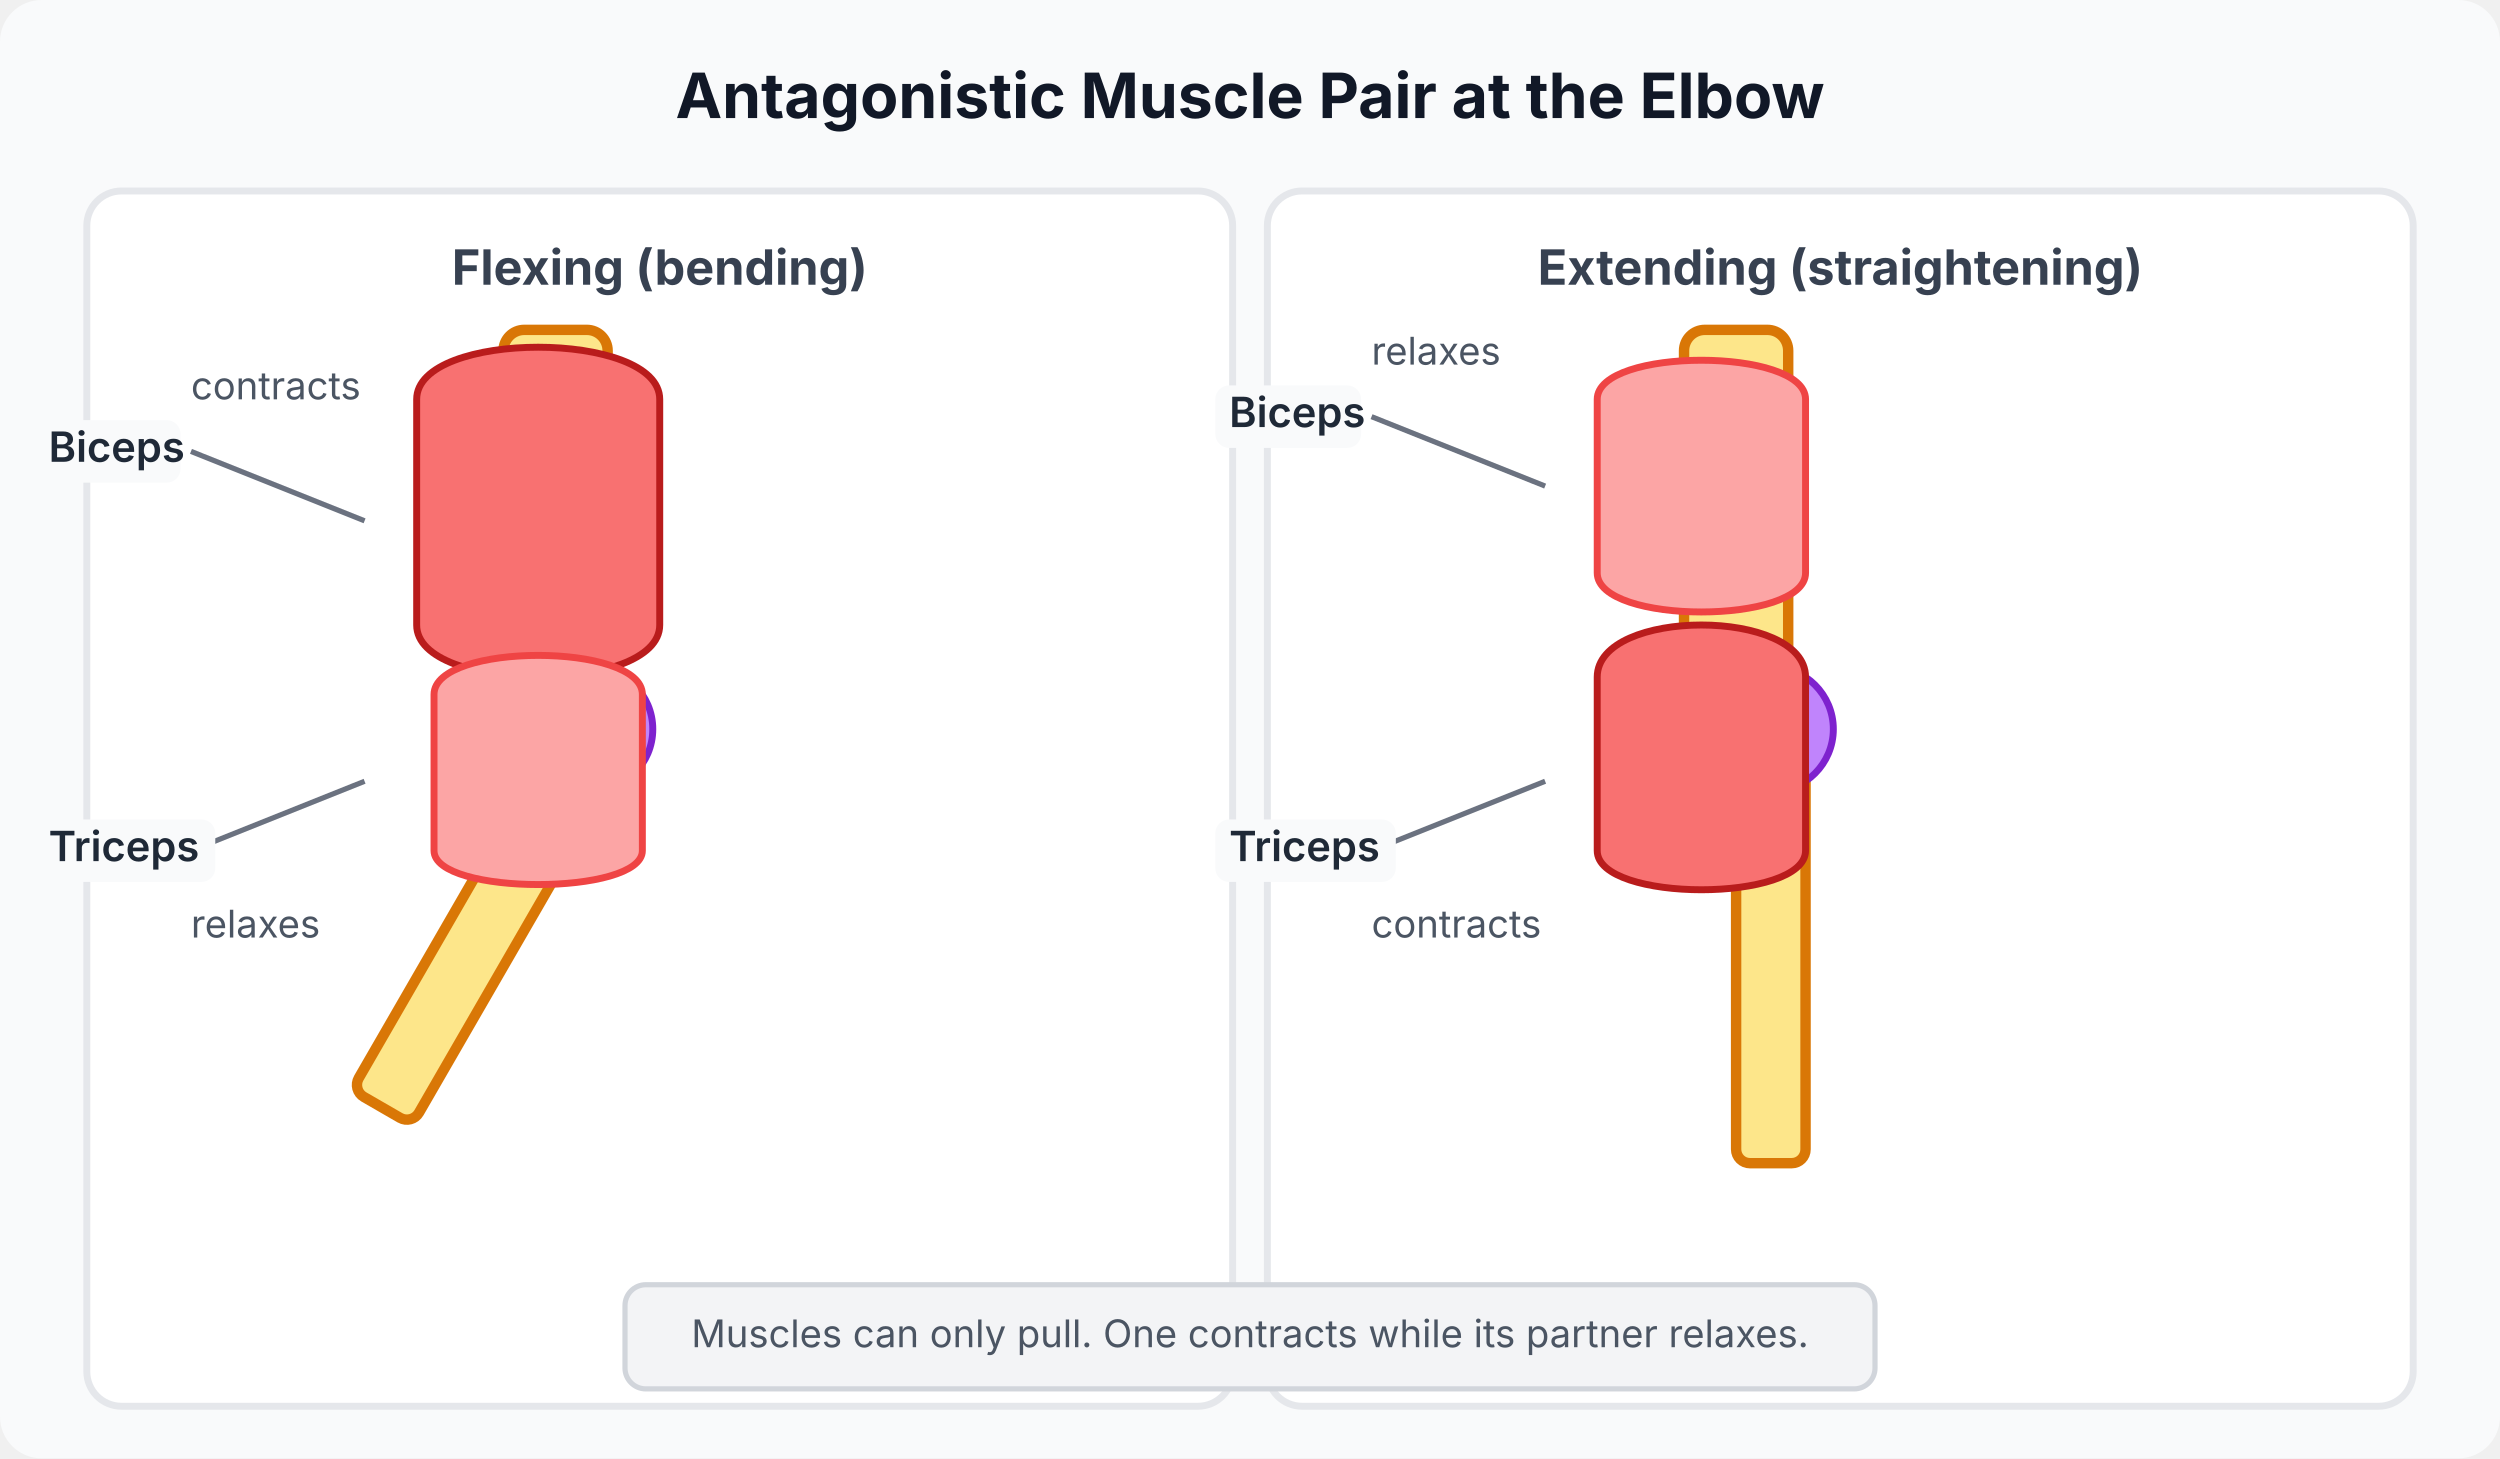
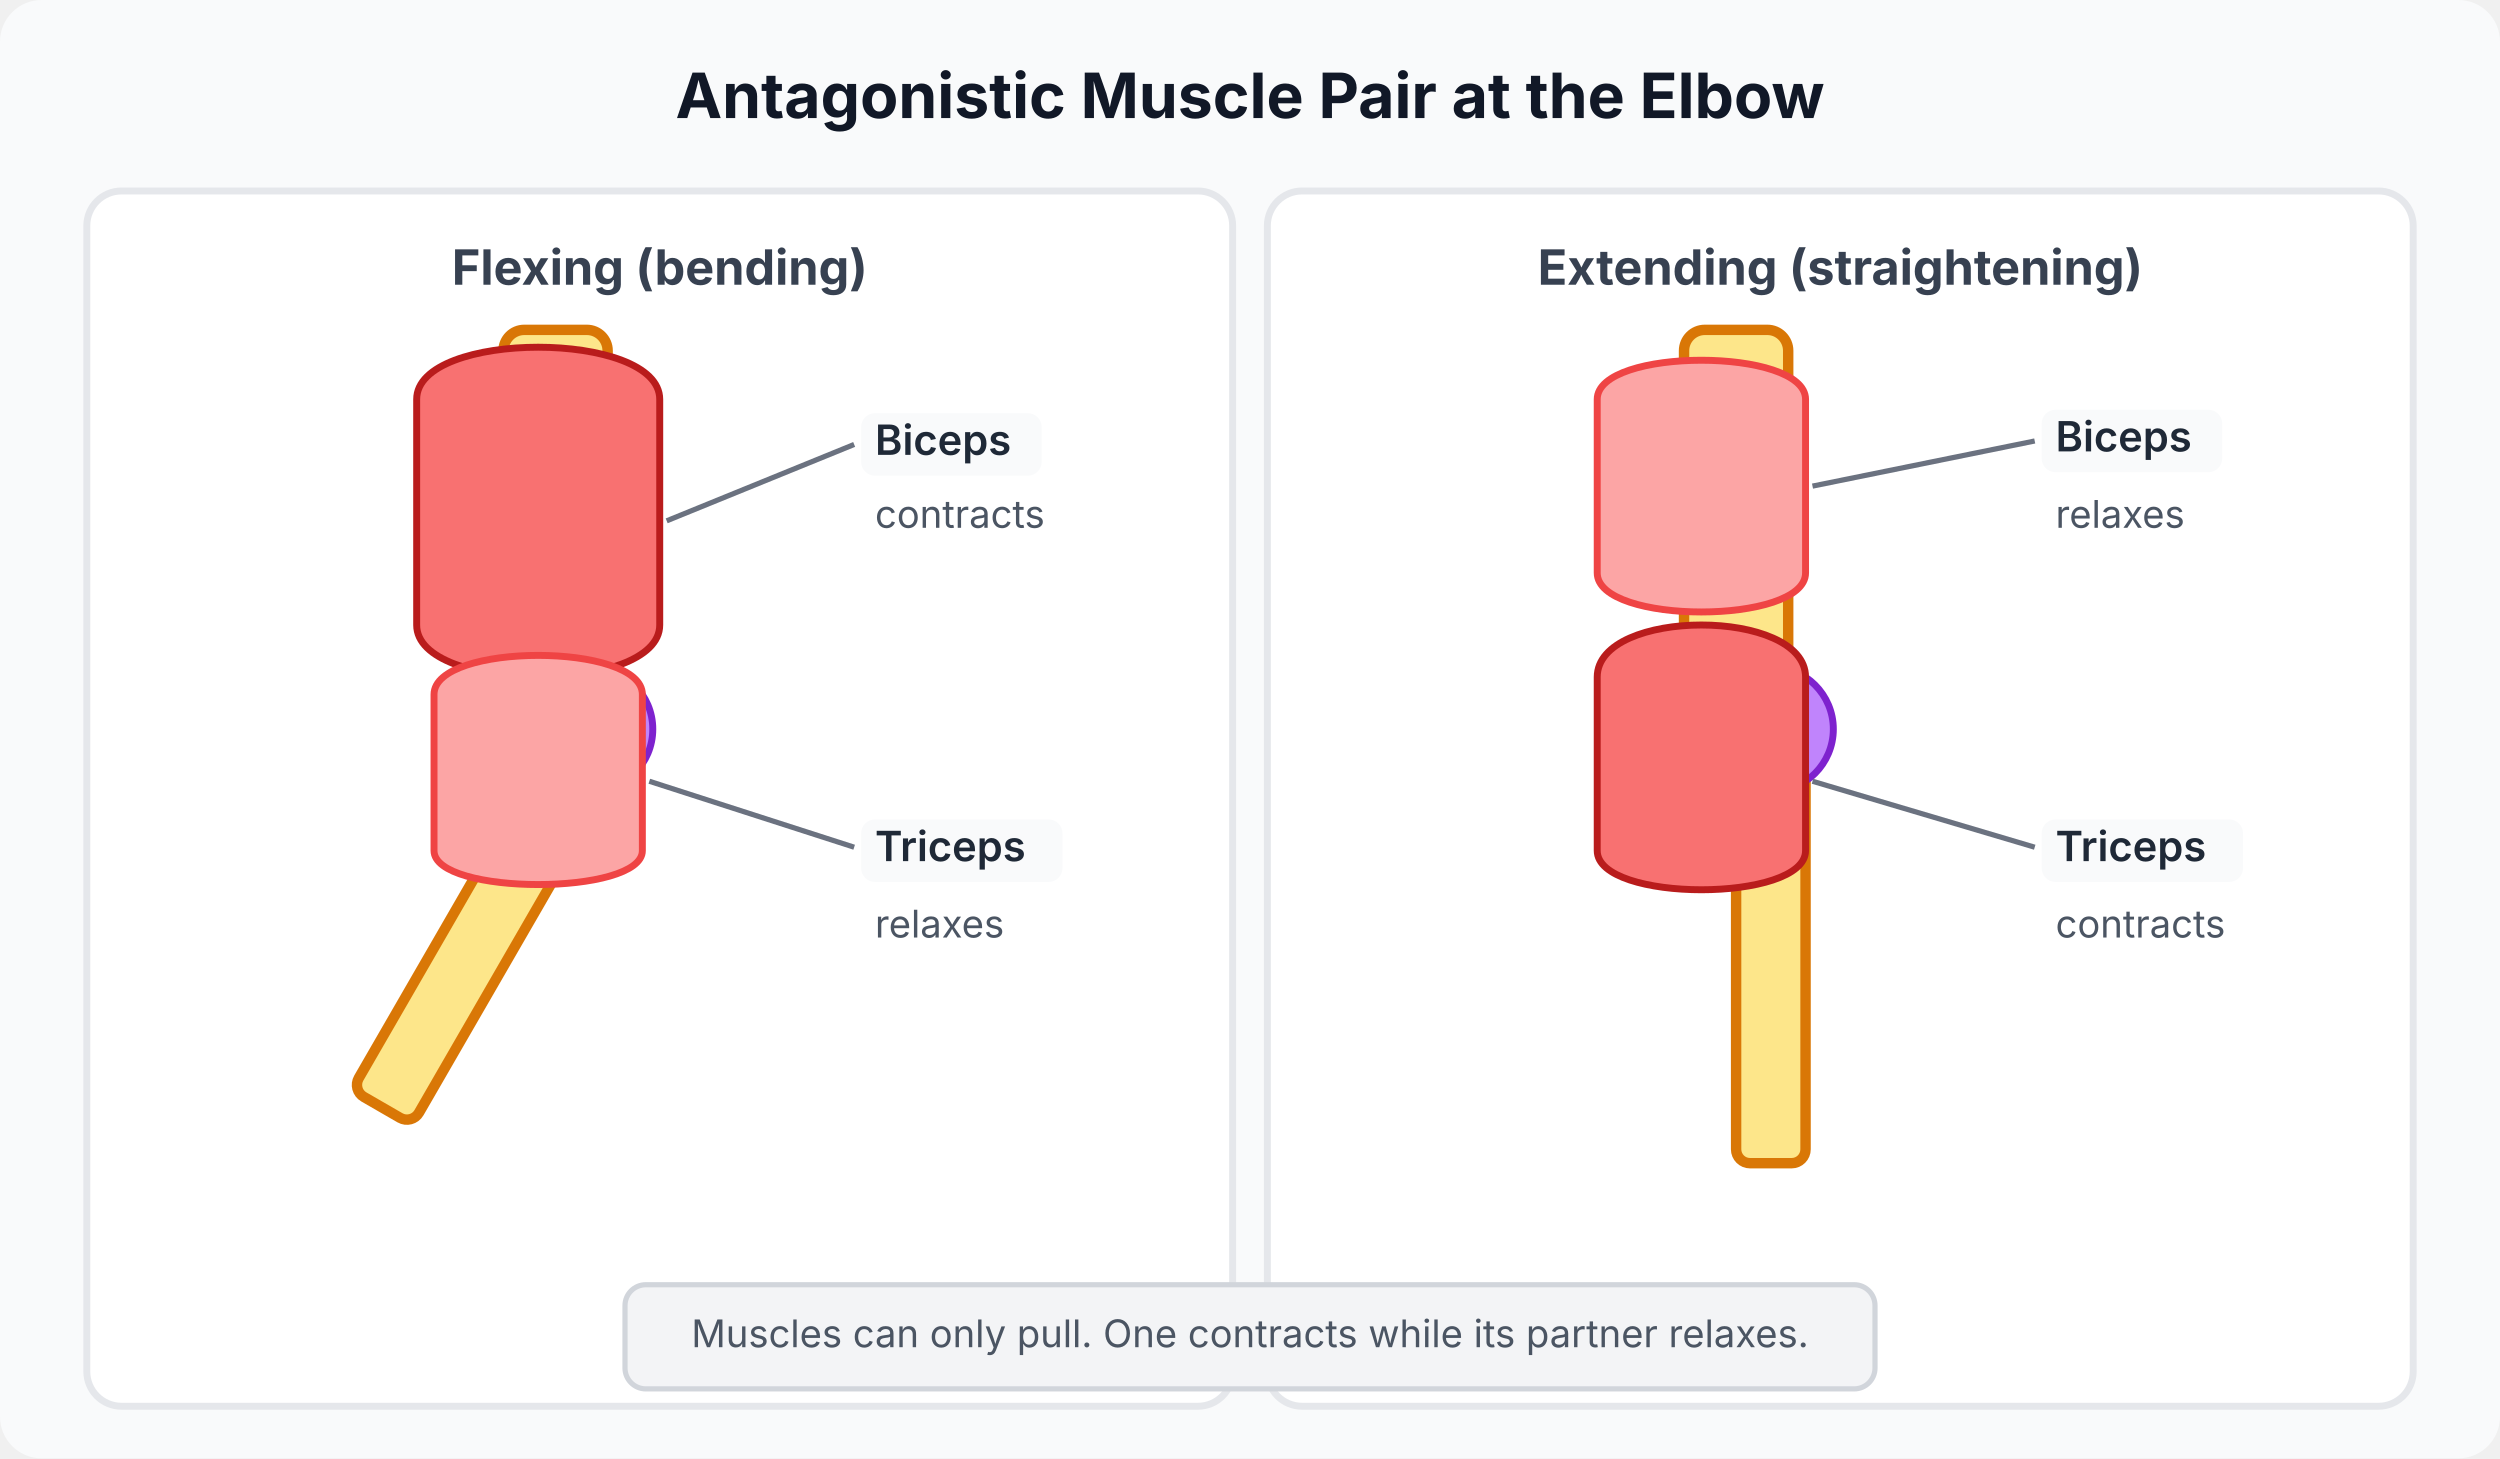
<svg xmlns="http://www.w3.org/2000/svg" viewBox="0 0 720 420" role="img" aria-labelledby="title desc">
  <defs>
    <style>
      .label { font-family: system-ui, -apple-system, BlinkMacSystemFont, sans-serif; font-size: 12px; font-weight: 600; fill: #1f2937; }
      .sublabel { font-family: system-ui, -apple-system, BlinkMacSystemFont, sans-serif; font-size: 11px; fill: #4b5563; }
      .title { font-family: system-ui, -apple-system, BlinkMacSystemFont, sans-serif; font-size: 18px; font-weight: 700; fill: #111827; }
      .panel-title { font-family: system-ui, -apple-system, BlinkMacSystemFont, sans-serif; font-size: 14px; font-weight: 700; fill: #374151; }
      .line { stroke: #6b7280; stroke-width: 1.5; fill: none; }
      .label-bg { fill: #f9fafb; }
      .muscle-relax { fill: #fca5a5; stroke: #ef4444; stroke-width: 2; }
      .muscle-contract { fill: #f87171; stroke: #b91c1c; stroke-width: 2; }
      .bone { fill: #fde68a; stroke: #d97706; stroke-width: 3; }
      .joint { fill: #c084fc; stroke: #7e22ce; stroke-width: 2; }
      .arrow { fill: none; stroke-width: 2.5; stroke-linecap: round; stroke-linejoin: round; }
    </style>
    <marker id="arrow-green" markerWidth="8" markerHeight="8" refX="7" refY="4" orient="auto">
      <path d="M0,0 L8,4 L0,8 L2,4 Z" fill="#22c55e" />
    </marker>
    <marker id="arrow-red" markerWidth="8" markerHeight="8" refX="7" refY="4" orient="auto">
      <path d="M0,0 L8,4 L0,8 L2,4 Z" fill="#ef4444" />
    </marker>
  </defs>
  <rect width="720" height="420" fill="#f9fafb" rx="12" />
  <text x="360" y="34" text-anchor="middle" class="title">Antagonistic Muscle Pair at the Elbow</text>
  <rect x="25" y="55" width="330" height="350" fill="#ffffff" stroke="#e5e7eb" stroke-width="2" rx="10" />
  <text x="190" y="82" text-anchor="middle" class="panel-title">Flexing (bending)</text>
  <rect x="145" y="95" width="30" height="120" class="bone" rx="6" />
  <rect x="160" y="215" width="20" height="120" class="bone" rx="4" transform="rotate(30 170 215)" />
  <circle cx="170" cy="210" r="18" class="joint" />
  <path d="M120,115 C120,95 190,95 190,115 L190,180 C190,200 120,200 120,180 Z" class="muscle-contract" />
-   <line x1="105" y1="150" x2="55" y2="130" class="line" />
-   <rect x="10" y="121" width="42" height="18" rx="4" class="label-bg" />
-   <text x="14" y="133" class="label">Biceps</text>
-   <text x="55" y="115" class="sublabel">contracts</text>
+   <line x1="192" y1="150" x2="246" y2="128" class="line" />
+   <rect x="248" y="119" width="52" height="18" rx="4" class="label-bg" />
+   <text x="252" y="131" class="label">Biceps</text>
+   <text x="252" y="152" class="sublabel">contracts</text>
  <path d="M125,200 C125,185 185,185 185,200 L185,245 C185,258 125,258 125,245 Z" class="muscle-relax" />
-   <line x1="105" y1="225" x2="55" y2="245" class="line" />
-   <rect x="10" y="236" width="52" height="18" rx="4" class="label-bg" />
-   <text x="14" y="248" class="label">Triceps</text>
-   <text x="55" y="270" class="sublabel">relaxes</text>
+   <line x1="187" y1="225" x2="246" y2="244" class="line" />
+   <rect x="248" y="236" width="58" height="18" rx="4" class="label-bg" />
+   <text x="252" y="248" class="label">Triceps</text>
+   <text x="252" y="270" class="sublabel">relaxes</text>
  <rect x="365" y="55" width="330" height="350" fill="#ffffff" stroke="#e5e7eb" stroke-width="2" rx="10" />
  <text x="530" y="82" text-anchor="middle" class="panel-title">Extending (straightening)</text>
  <rect x="485" y="95" width="30" height="120" class="bone" rx="6" />
  <rect x="500" y="215" width="20" height="120" class="bone" rx="4" />
  <circle cx="510" cy="210" r="18" class="joint" />
  <path d="M460,115 C460,100 520,100 520,115 L520,165 C520,180 460,180 460,165 Z" class="muscle-relax" />
-   <line x1="445" y1="140" x2="395" y2="120" class="line" />
-   <rect x="350" y="111" width="42" height="18" rx="4" class="label-bg" />
-   <text x="354" y="123" class="label">Biceps</text>
-   <text x="395" y="105" class="sublabel">relaxes</text>
+   <line x1="522" y1="140" x2="586" y2="127" class="line" />
+   <rect x="588" y="118" width="52" height="18" rx="4" class="label-bg" />
+   <text x="592" y="130" class="label">Biceps</text>
+   <text x="592" y="152" class="sublabel">relaxes</text>
  <path d="M460,195 C460,175 520,175 520,195 L520,245 C520,260 460,260 460,245 Z" class="muscle-contract" />
-   <line x1="445" y1="225" x2="395" y2="245" class="line" />
-   <rect x="350" y="236" width="52" height="18" rx="4" class="label-bg" />
-   <text x="354" y="248" class="label">Triceps</text>
-   <text x="395" y="270" class="sublabel">contracts</text>
+   <line x1="522" y1="225" x2="586" y2="244" class="line" />
+   <rect x="588" y="236" width="58" height="18" rx="4" class="label-bg" />
+   <text x="592" y="248" class="label">Triceps</text>
+   <text x="592" y="270" class="sublabel">contracts</text>
  <rect x="180" y="370" width="360" height="30" fill="#f3f4f6" stroke="#d1d5db" stroke-width="1.5" rx="6" />
  <text x="360" y="388" text-anchor="middle" class="sublabel">Muscles can only pull. One contracts while its partner relaxes.</text>
</svg>
